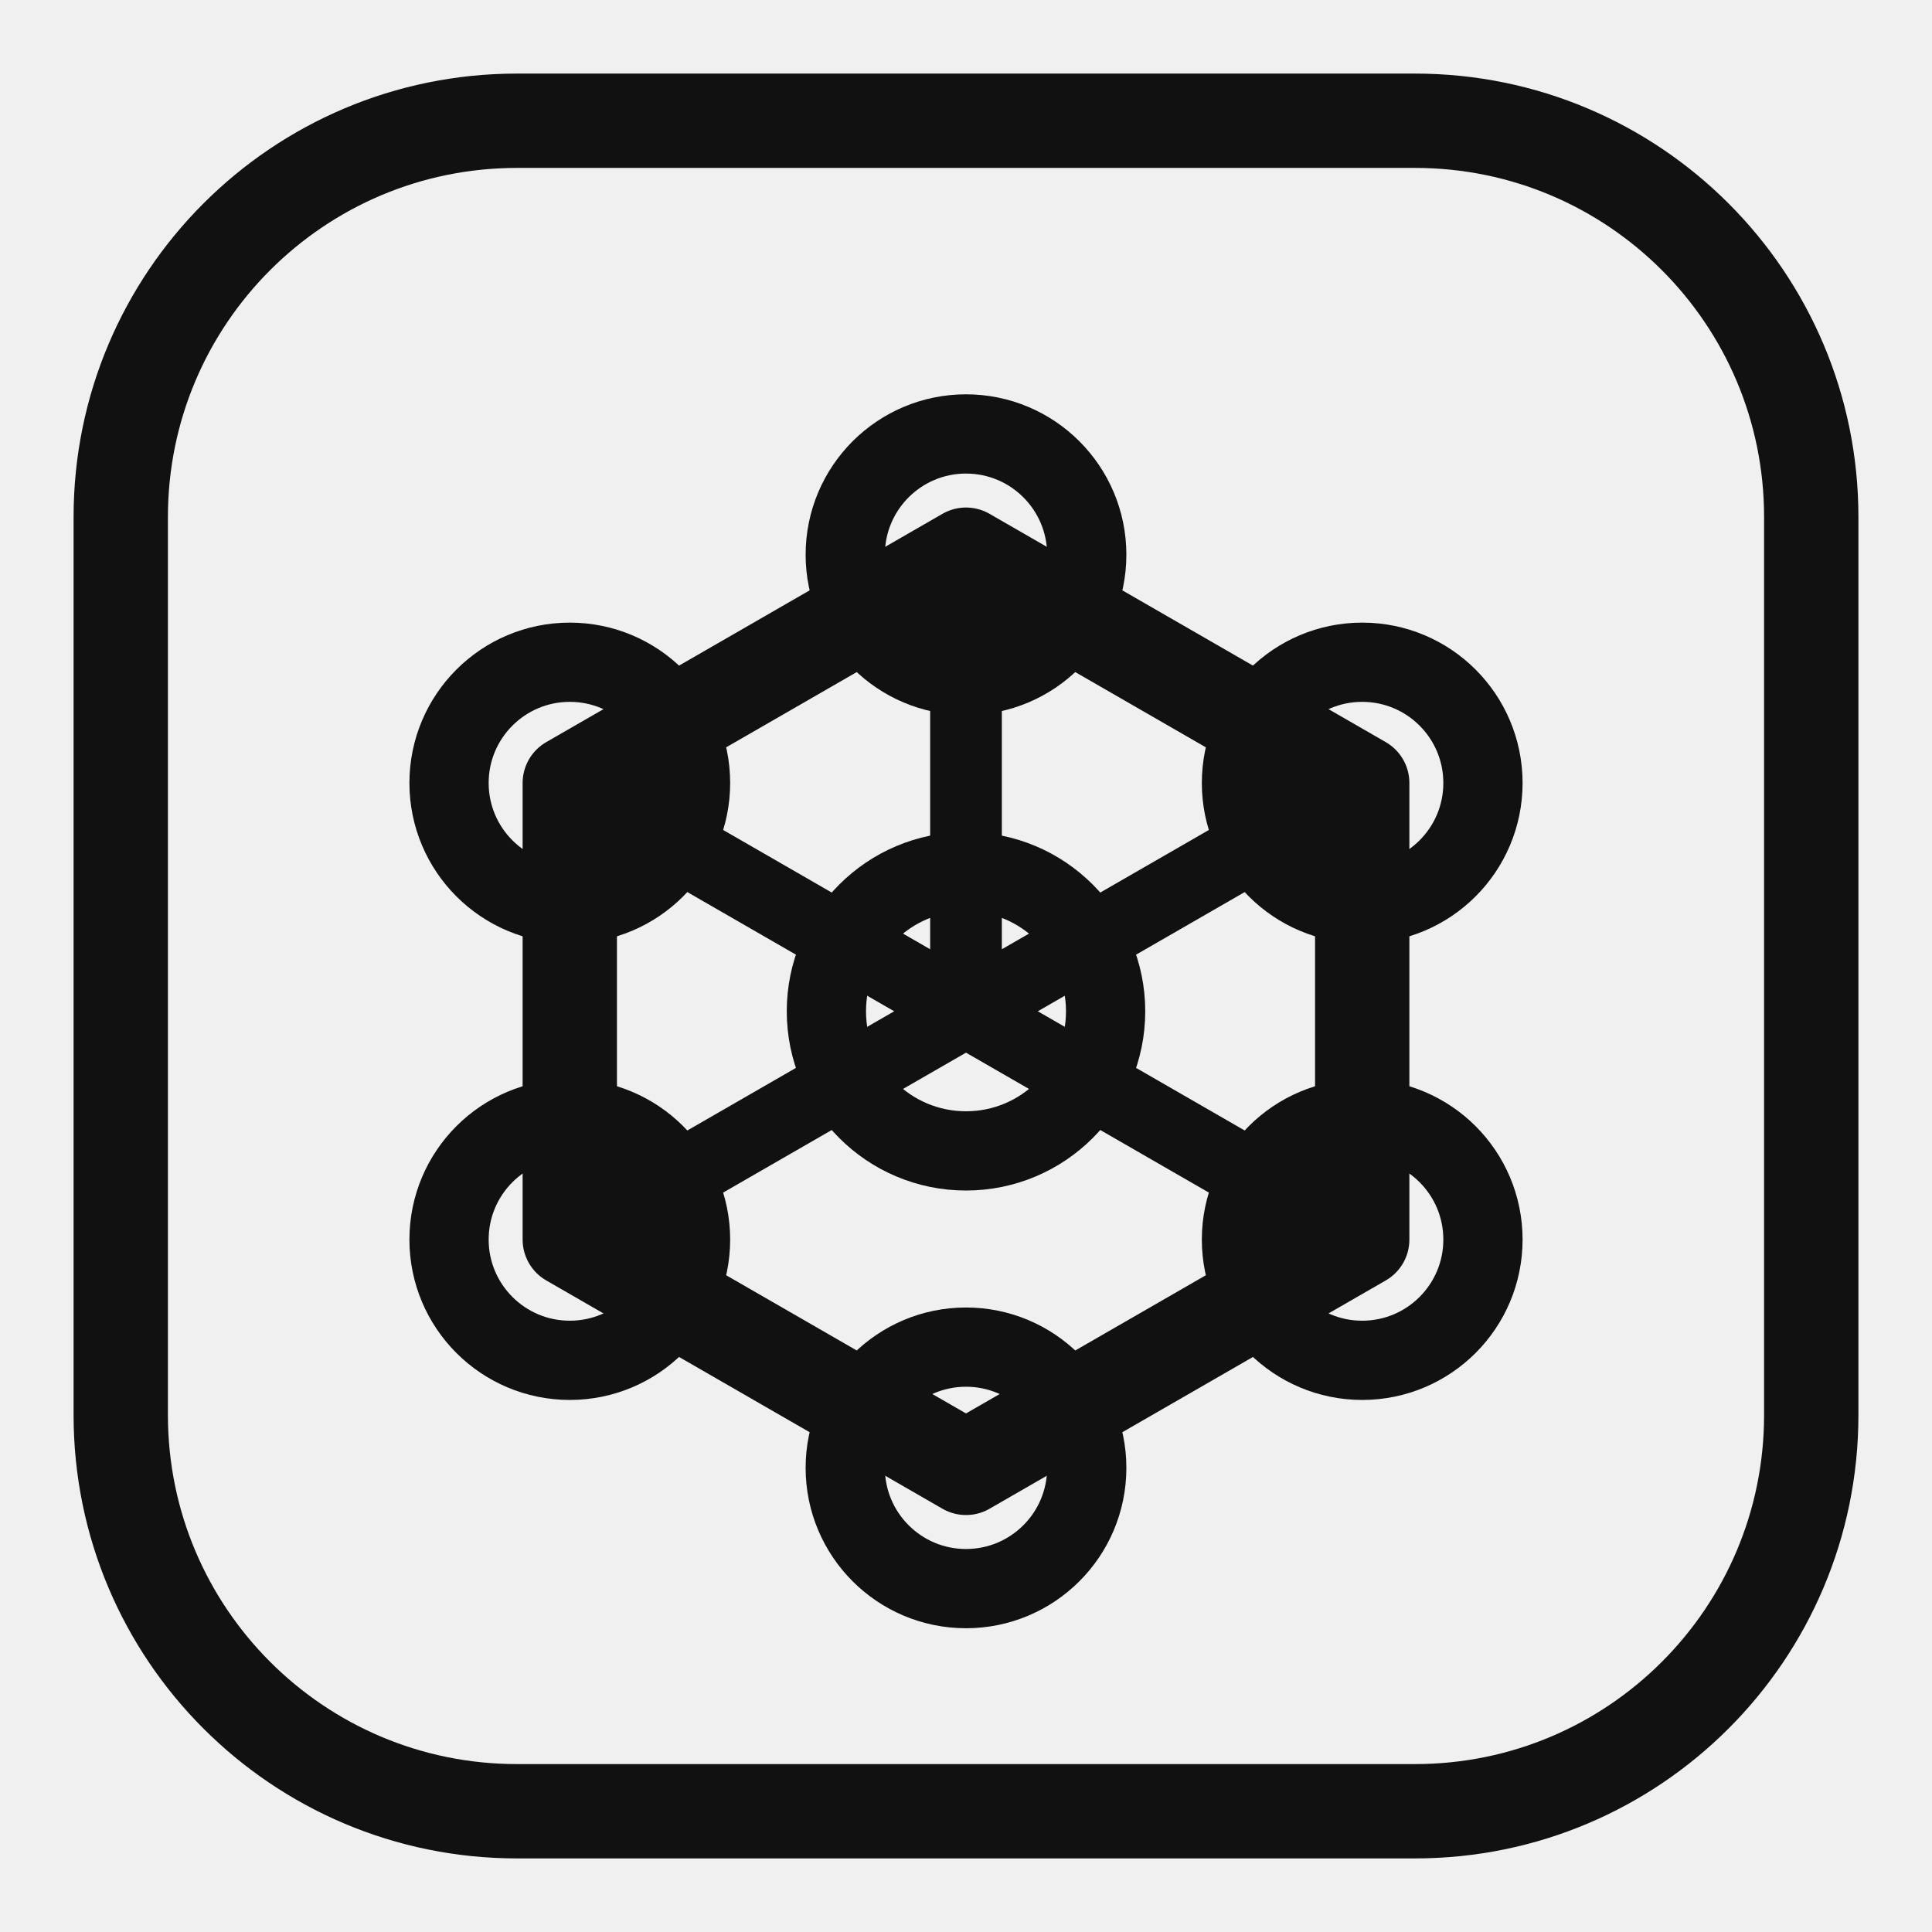
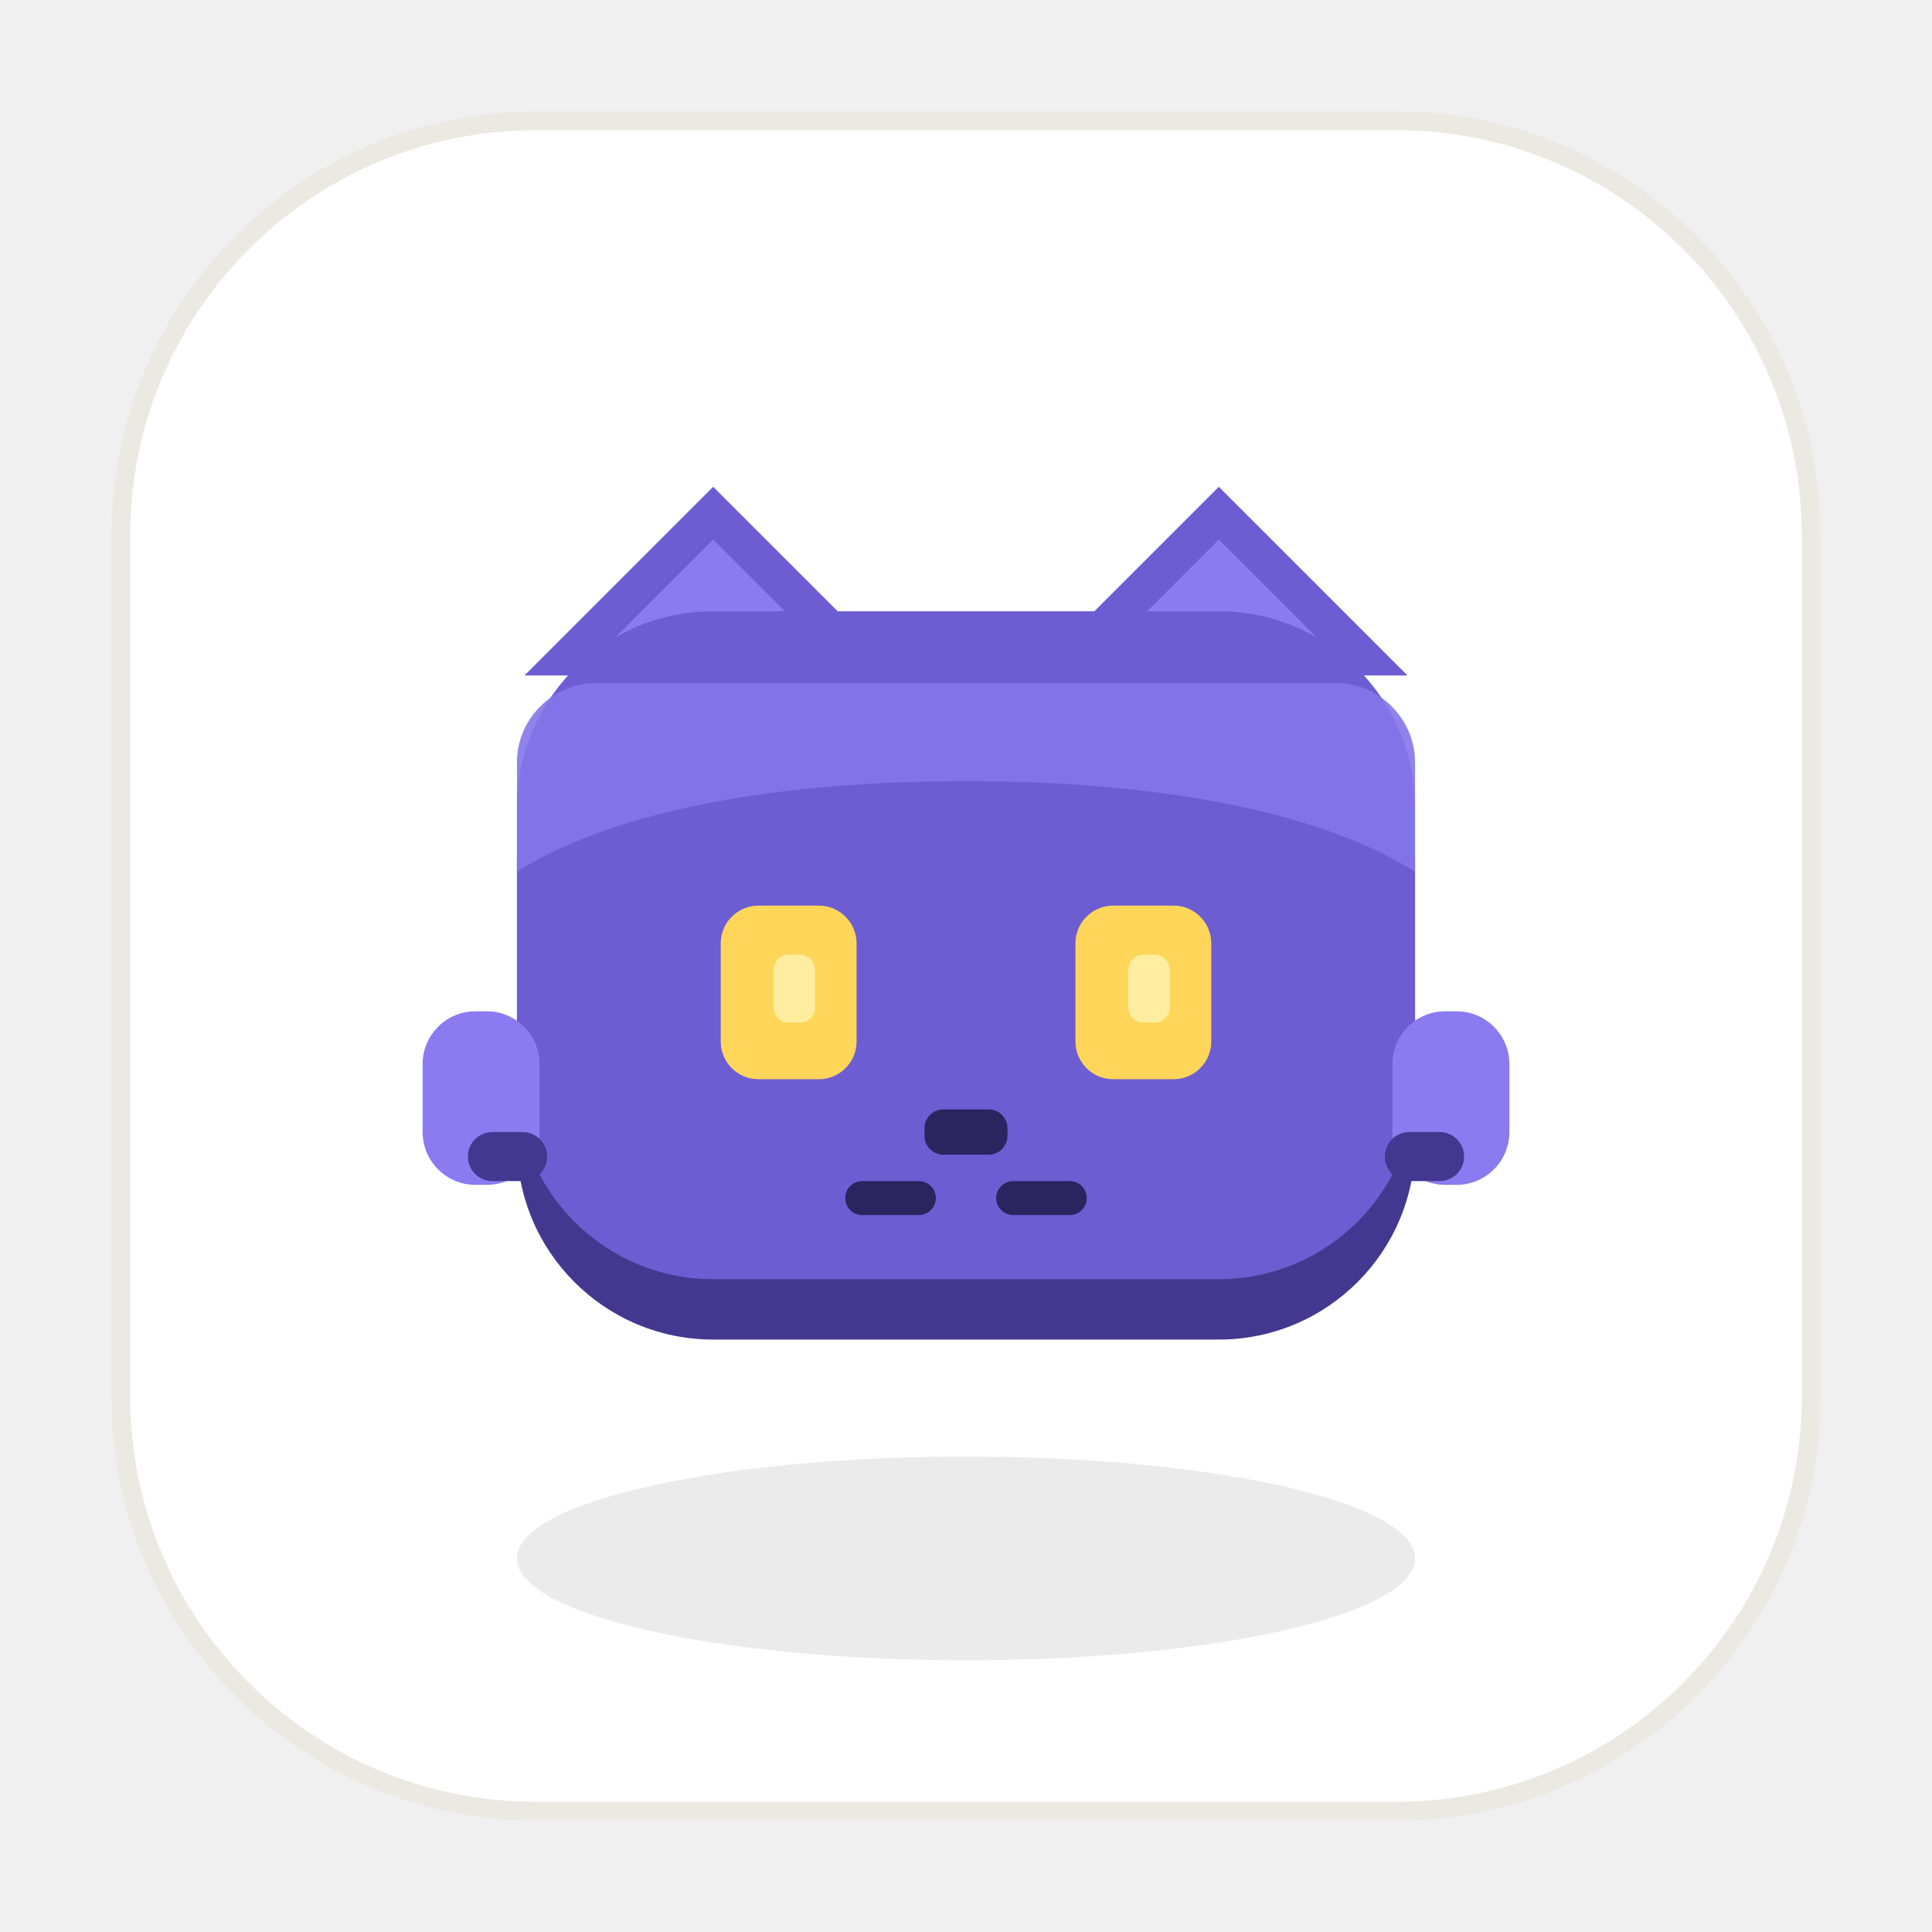
<svg xmlns="http://www.w3.org/2000/svg" width="1024" height="1024" viewBox="0 0 1024 1024">
-   <rect x="64" y="64" width="896" height="896" rx="210" fill="none" stroke="#111" stroke-width="50" />
-   <path d="M512 294l210 121v242L512 778 302 657V415l210-121Z" fill="none" stroke="#111" stroke-width="50" stroke-linejoin="round" />
-   <path d="M512 294v242M302 415l210 121 210-121M302 657l210-121 210 121" fill="none" stroke="#111" stroke-width="38" stroke-linecap="round" stroke-linejoin="round" />
-   <circle cx="512" cy="294" r="64" fill="none" stroke="#111" stroke-width="42" />
-   <circle cx="302" cy="415" r="64" fill="none" stroke="#111" stroke-width="42" />
-   <circle cx="722" cy="415" r="64" fill="none" stroke="#111" stroke-width="42" />
-   <circle cx="302" cy="657" r="64" fill="none" stroke="#111" stroke-width="42" />
-   <circle cx="722" cy="657" r="64" fill="none" stroke="#111" stroke-width="42" />
-   <circle cx="512" cy="778" r="64" fill="none" stroke="#111" stroke-width="42" />
-   <circle cx="512" cy="536" r="74" fill="none" stroke="#111" stroke-width="42" />
+   <rect width="1024" height="1024" fill="none" />
+   <rect x="64" y="64" width="896" height="896" rx="220" fill="#fff" />
+   <rect x="64" y="64" width="896" height="896" rx="220" fill="none" stroke="#ece9e2" stroke-width="10" />
+   <ellipse cx="512" cy="826" rx="238" ry="54" fill="#000" opacity=".08" />
+   <path d="M278 358 L378 258 L478 358 Z" fill="#6d5dd3" />
+   <path d="M546 358 L646 258 L746 358 Z" fill="#6d5dd3" />
+   <path d="M318 346 L378 286 L438 346 Z" fill="#8a7bf0" />
+   <path d="M586 346 L646 286 L706 346 Z" fill="#8a7bf0" />
+   <rect x="274" y="352" width="476" height="358" rx="104" fill="#43388f" />
+   <rect x="274" y="324" width="476" height="354" rx="104" fill="#6d5dd3" />
+   <path d="M316 362 H708 C731 362 750 381 750 404 V462 C704 433 624 414 512 414 C400 414 320 433 274 462 V404 C274 381 293 362 316 362 Z" fill="#8477ea" opacity=".9" />
+   <rect x="382" y="480" width="72" height="92" rx="20" fill="#ffd65a" />
+   <rect x="570" y="480" width="72" height="92" rx="20" fill="#ffd65a" />
+   <rect x="410" y="506" width="22" height="36" rx="8" fill="#fff6bb" opacity=".72" />
+   <rect x="598" y="506" width="22" height="36" rx="8" fill="#fff6bb" opacity=".72" />
+   <rect x="490" y="588" width="44" height="24" rx="10" fill="#2b245f" />
+   <rect x="448" y="626" width="48" height="18" rx="9" fill="#2b245f" />
+   <rect x="528" y="626" width="48" height="18" rx="9" fill="#2b245f" />
+   <rect x="224" y="536" width="62" height="92" rx="28" fill="#8a7bf0" />
+   <rect x="738" y="536" width="62" height="92" rx="28" fill="#8a7bf0" />
+   <rect x="248" y="600" width="42" height="26" rx="13" fill="#43388f" />
+   <rect x="734" y="600" width="42" height="26" rx="13" fill="#43388f" />
</svg>
